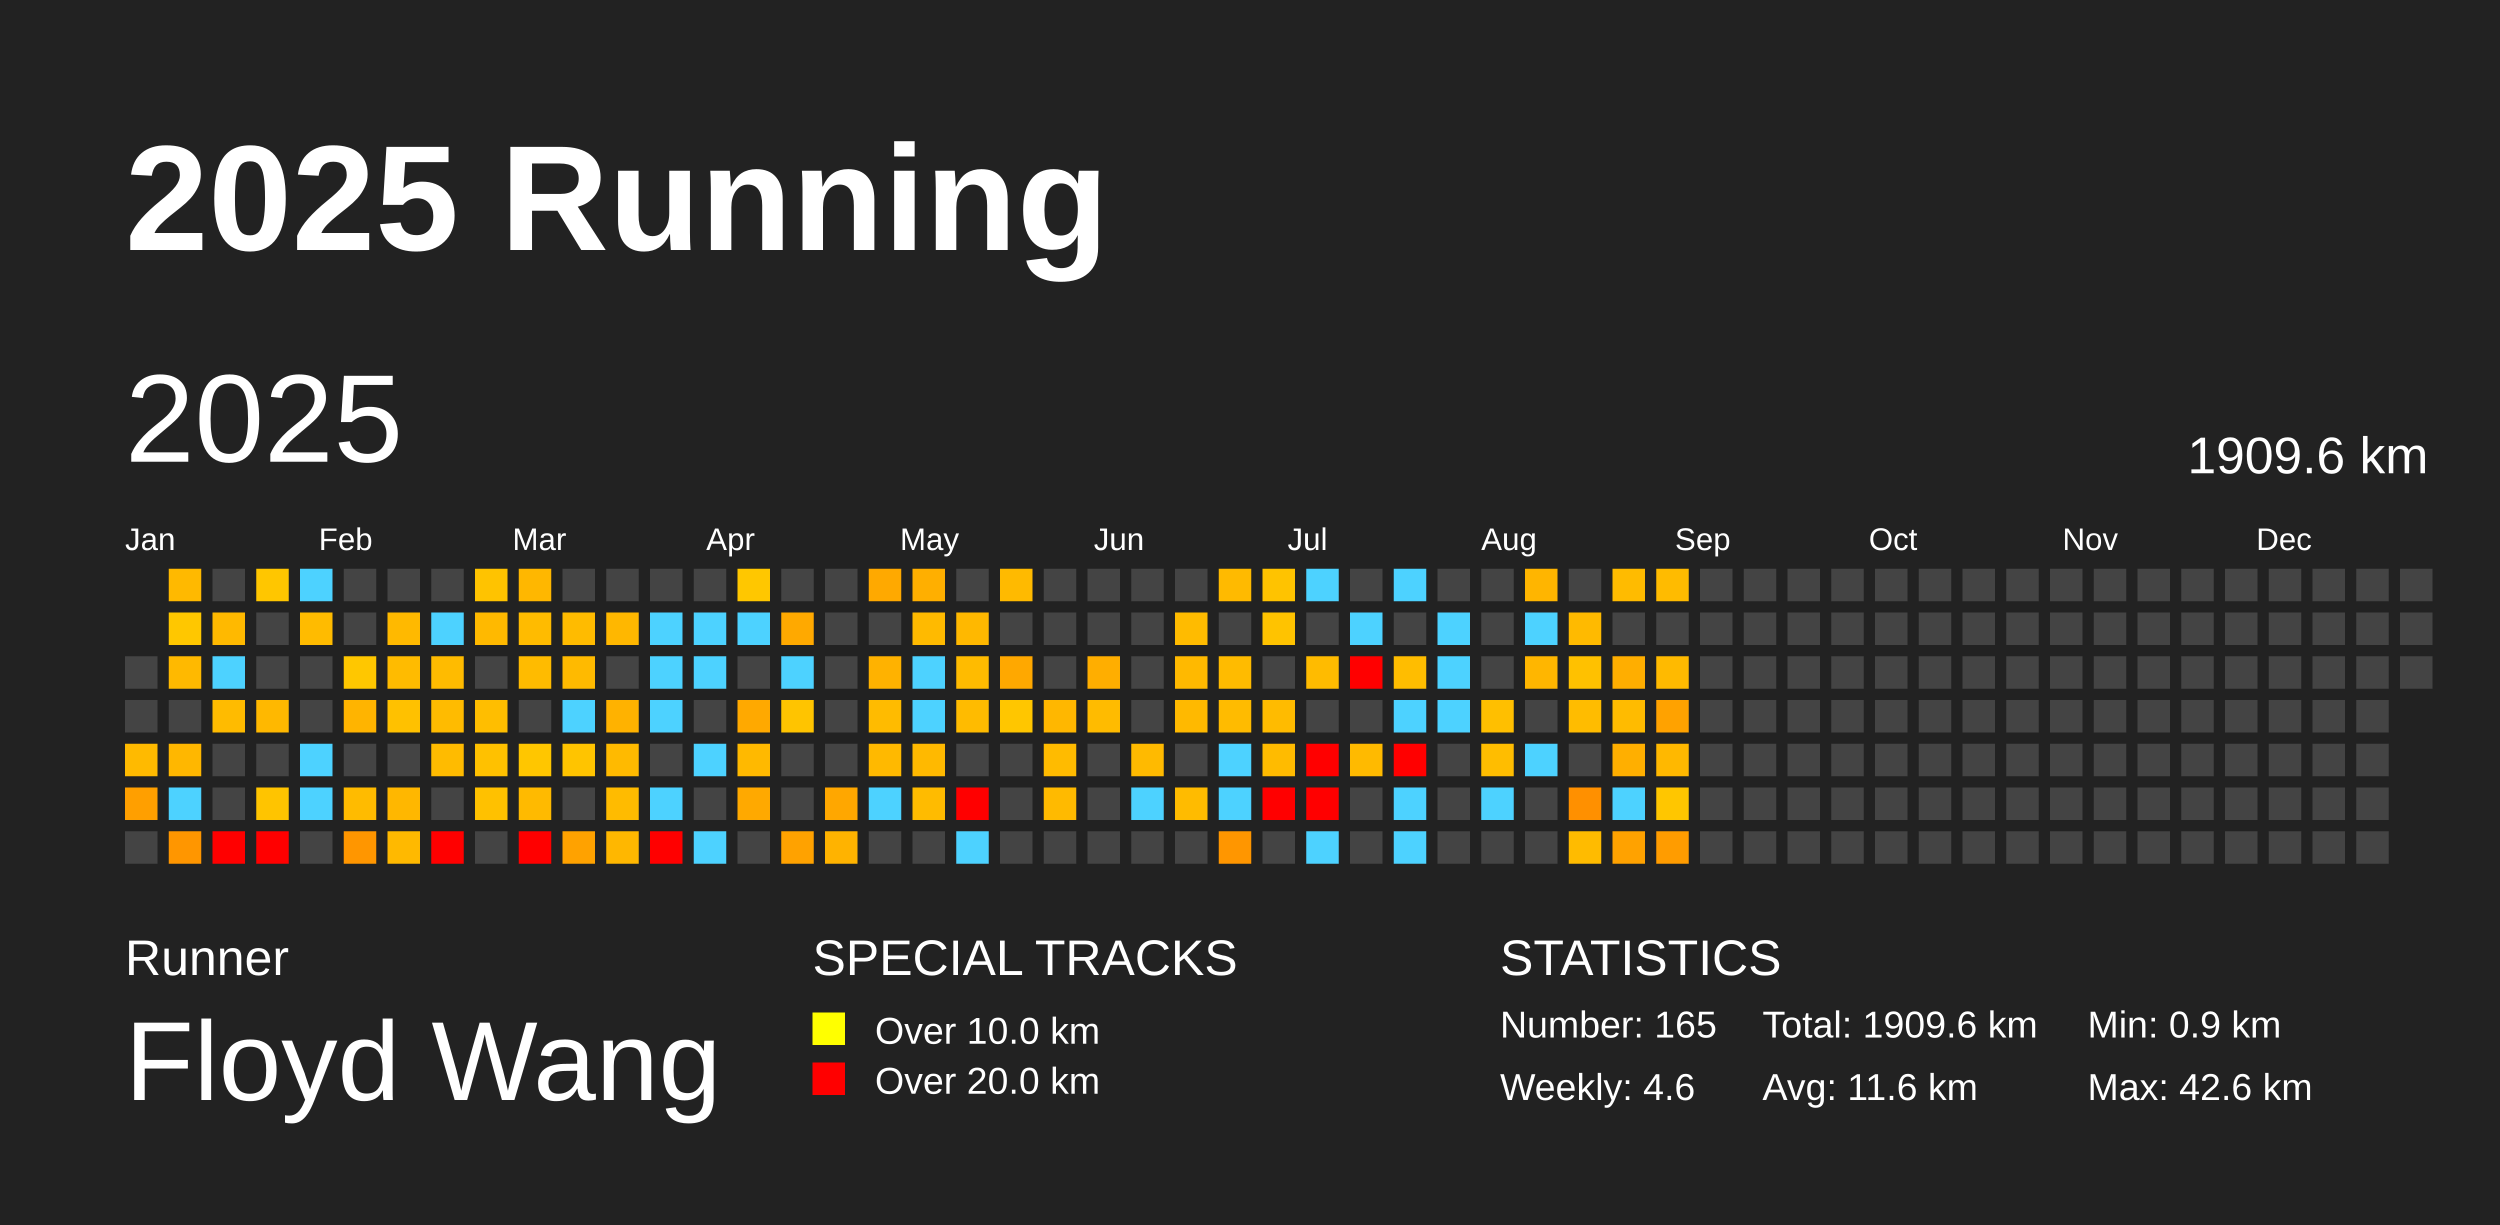
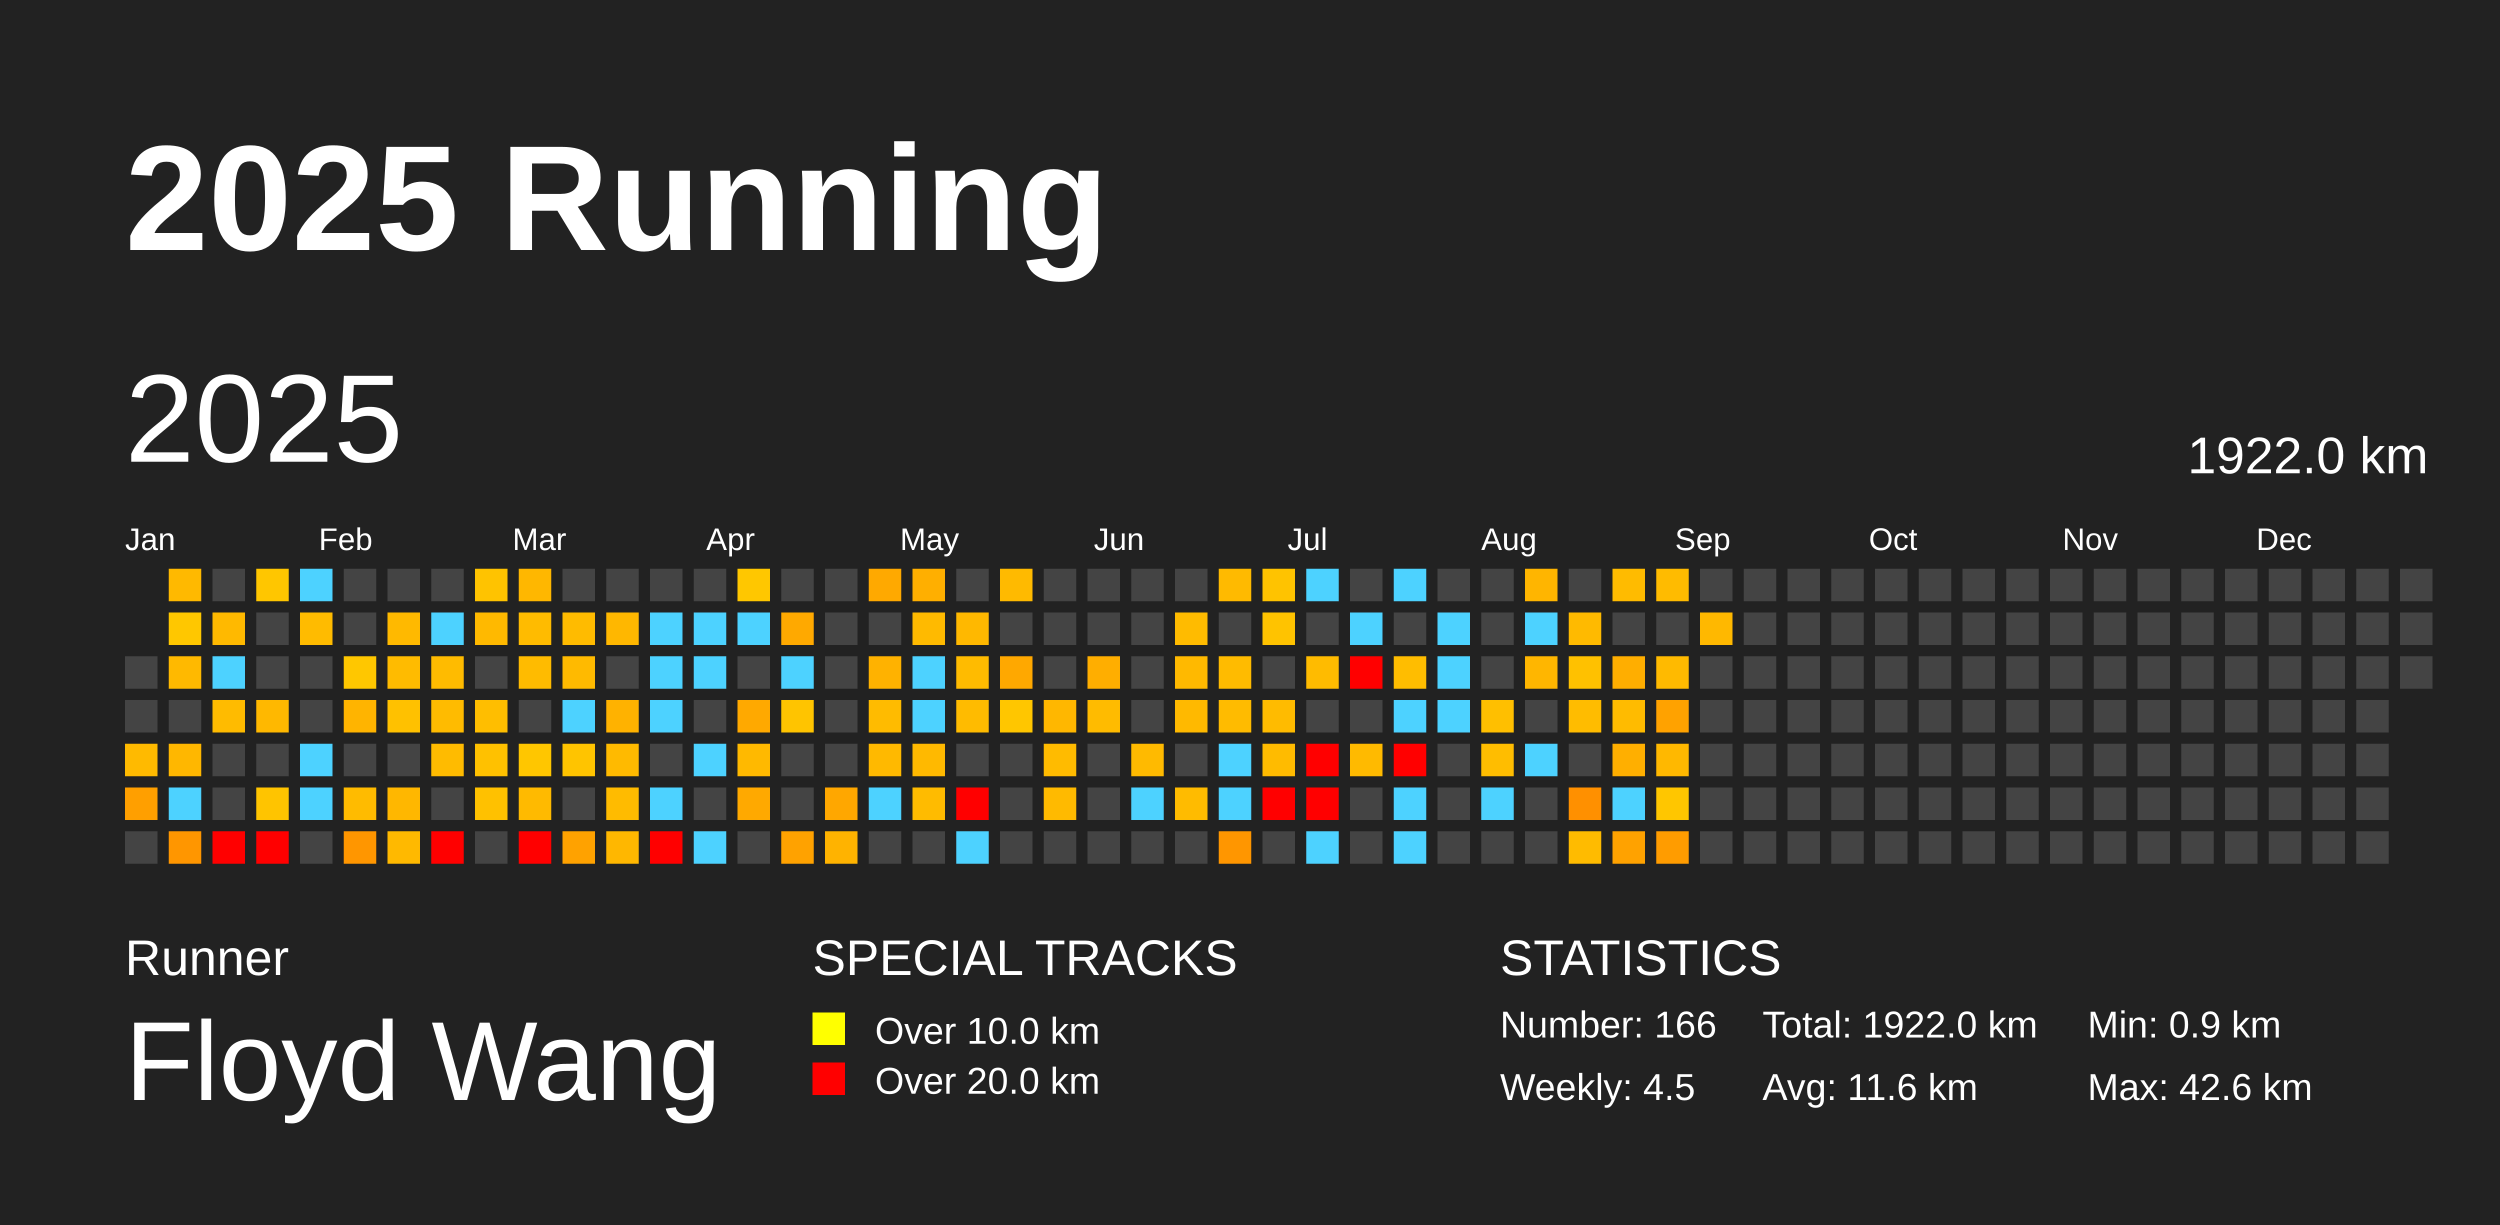
<svg xmlns="http://www.w3.org/2000/svg" baseProfile="full" height="98mm" version="1.1" viewBox="0,0,200,98" width="200mm">
  <defs />
  <rect fill="#222222" height="98" width="200" x="0" y="0" />
  <text fill="#FFFFFF" style="font-size:12px; font-family:Arial; font-weight:bold;" x="10" y="20">2025 Running</text>
  <text fill="#FFFFFF" style="font-size:4px; font-family:Arial" x="10" y="78">Runner</text>
  <text fill="#FFFFFF" style="font-size:9px; font-family:Arial" x="10" y="88">Floyd Wang</text>
  <text fill="#FFFFFF" style="font-size:4px; font-family:Arial" x="65" y="78">SPECIAL TRACKS</text>
  <rect fill="yellow" height="2.6" width="2.6" x="65" y="81" />
  <text fill="#FFFFFF" style="font-size:3px; font-family:Arial" x="70" y="83.5">Over 10.0 km</text>
  <rect fill="red" height="2.6" width="2.6" x="65" y="85" />
  <text fill="#FFFFFF" style="font-size:3px; font-family:Arial" x="70" y="87.5">Over 20.0 km</text>
  <text fill="#FFFFFF" style="font-size:4px; font-family:Arial" x="120" y="78">STATISTICS</text>
-   <text fill="#FFFFFF" style="font-size:3px; font-family:Arial" x="120" y="83">Number: 165</text>
-   <text fill="#FFFFFF" style="font-size:3px; font-family:Arial" x="120" y="88">Weekly: 4.6</text>
-   <text fill="#FFFFFF" style="font-size:3px; font-family:Arial" x="141" y="83">Total: 1909.6 km</text>
+   <text fill="#FFFFFF" style="font-size:3px; font-family:Arial" x="120" y="83">Number: 166</text>
+   <text fill="#FFFFFF" style="font-size:3px; font-family:Arial" x="120" y="88">Weekly: 4.5</text>
+   <text fill="#FFFFFF" style="font-size:3px; font-family:Arial" x="141" y="83">Total: 1922.0 km</text>
  <text fill="#FFFFFF" style="font-size:3px; font-family:Arial" x="141" y="88">Avg: 11.6 km</text>
  <text fill="#FFFFFF" style="font-size:3px; font-family:Arial" x="167" y="83">Min: 0.9 km</text>
  <text fill="#FFFFFF" style="font-size:3px; font-family:Arial" x="167" y="88">Max: 42.6 km</text>
  <text dominant-baseline="hanging" fill="#FFFFFF" style="font-size:10.0px; font-family:Arial;" x="10" y="30">2025</text>
-   <text dominant-baseline="hanging" fill="#FFFFFF" style="font-size:4.125px; font-family:Arial;" x="175" y="35">1909.6 km</text>
+   <text dominant-baseline="hanging" fill="#FFFFFF" style="font-size:4.125px; font-family:Arial;" x="175" y="35">1922.0 km</text>
  <text fill="#FFFFFF" style="font-size:2.5px; font-family:Arial" x="10.0" y="44">Jan</text>
  <text fill="#FFFFFF" style="font-size:2.5px; font-family:Arial" x="25.5" y="44">Feb</text>
  <text fill="#FFFFFF" style="font-size:2.5px; font-family:Arial" x="41.0" y="44">Mar</text>
  <text fill="#FFFFFF" style="font-size:2.5px; font-family:Arial" x="56.5" y="44">Apr</text>
  <text fill="#FFFFFF" style="font-size:2.5px; font-family:Arial" x="72.0" y="44">May</text>
  <text fill="#FFFFFF" style="font-size:2.5px; font-family:Arial" x="87.5" y="44">Jun</text>
  <text fill="#FFFFFF" style="font-size:2.5px; font-family:Arial" x="103.0" y="44">Jul</text>
  <text fill="#FFFFFF" style="font-size:2.5px; font-family:Arial" x="118.5" y="44">Aug</text>
  <text fill="#FFFFFF" style="font-size:2.5px; font-family:Arial" x="134.0" y="44">Sep</text>
  <text fill="#FFFFFF" style="font-size:2.5px; font-family:Arial" x="149.5" y="44">Oct</text>
  <text fill="#FFFFFF" style="font-size:2.5px; font-family:Arial" x="165.0" y="44">Nov</text>
  <text fill="#FFFFFF" style="font-size:2.5px; font-family:Arial" x="180.5" y="44">Dec</text>
  <rect fill="#444444" height="2.6" width="2.6" x="10.0" y="52.5" />
  <rect fill="#444444" height="2.6" width="2.6" x="10.0" y="56.0" />
  <rect fill="#ffba00" height="2.6" width="2.6" x="10.0" y="59.5" />
  <rect fill="#ff9f00" height="2.6" width="2.6" x="10.0" y="63.0" />
  <rect fill="#444444" height="2.6" width="2.6" x="10.0" y="66.5" />
  <rect fill="#ffb900" height="2.6" width="2.6" x="13.5" y="45.5" />
  <rect fill="#ffc700" height="2.6" width="2.6" x="13.5" y="49.0" />
  <rect fill="#ffb900" height="2.6" width="2.6" x="13.5" y="52.5" />
  <rect fill="#444444" height="2.6" width="2.6" x="13.5" y="56.0" />
  <rect fill="#ffb700" height="2.6" width="2.6" x="13.5" y="59.5" />
  <rect fill="#4dd2ff" height="2.6" width="2.6" x="13.5" y="63.0" />
  <rect fill="#ff9600" height="2.6" width="2.6" x="13.5" y="66.5" />
  <rect fill="#444444" height="2.6" width="2.6" x="17.0" y="45.5" />
  <rect fill="#ffb900" height="2.6" width="2.6" x="17.0" y="49.0" />
  <rect fill="#4dd2ff" height="2.6" width="2.6" x="17.0" y="52.5" />
  <rect fill="#ffbb00" height="2.6" width="2.6" x="17.0" y="56.0" />
  <rect fill="#444444" height="2.6" width="2.6" x="17.0" y="59.5" />
  <rect fill="#444444" height="2.6" width="2.6" x="17.0" y="63.0" />
  <rect fill="red" height="2.6" width="2.6" x="17.0" y="66.5" />
  <rect fill="#ffc600" height="2.6" width="2.6" x="20.5" y="45.5" />
  <rect fill="#444444" height="2.6" width="2.6" x="20.5" y="49.0" />
  <rect fill="#444444" height="2.6" width="2.6" x="20.5" y="52.5" />
  <rect fill="#ffb800" height="2.6" width="2.6" x="20.5" y="56.0" />
  <rect fill="#444444" height="2.6" width="2.6" x="20.5" y="59.5" />
  <rect fill="#ffc400" height="2.6" width="2.6" x="20.5" y="63.0" />
  <rect fill="red" height="2.6" width="2.6" x="20.5" y="66.5" />
  <rect fill="#4dd2ff" height="2.6" width="2.6" x="24.0" y="45.5" />
  <rect fill="#ffbb00" height="2.6" width="2.6" x="24.0" y="49.0" />
  <rect fill="#444444" height="2.6" width="2.6" x="24.0" y="52.5" />
  <rect fill="#444444" height="2.6" width="2.6" x="24.0" y="56.0" />
  <rect fill="#4dd2ff" height="2.6" width="2.6" x="24.0" y="59.5" />
  <rect fill="#4dd2ff" height="2.6" width="2.6" x="24.0" y="63.0" />
  <rect fill="#444444" height="2.6" width="2.6" x="24.0" y="66.5" />
  <rect fill="#444444" height="2.6" width="2.6" x="27.5" y="45.5" />
  <rect fill="#444444" height="2.6" width="2.6" x="27.5" y="49.0" />
  <rect fill="#ffc700" height="2.6" width="2.6" x="27.5" y="52.5" />
  <rect fill="#ffb400" height="2.6" width="2.6" x="27.5" y="56.0" />
  <rect fill="#444444" height="2.6" width="2.6" x="27.5" y="59.5" />
  <rect fill="#ffbb00" height="2.6" width="2.6" x="27.5" y="63.0" />
  <rect fill="#ff9600" height="2.6" width="2.6" x="27.5" y="66.5" />
  <rect fill="#444444" height="2.6" width="2.6" x="31.0" y="45.5" />
  <rect fill="#ffb900" height="2.6" width="2.6" x="31.0" y="49.0" />
  <rect fill="#ffbb00" height="2.6" width="2.6" x="31.0" y="52.5" />
  <rect fill="#ffc100" height="2.6" width="2.6" x="31.0" y="56.0" />
  <rect fill="#444444" height="2.6" width="2.6" x="31.0" y="59.5" />
  <rect fill="#ffb700" height="2.6" width="2.6" x="31.0" y="63.0" />
  <rect fill="#ffb900" height="2.6" width="2.6" x="31.0" y="66.5" />
  <rect fill="#444444" height="2.6" width="2.6" x="34.5" y="45.5" />
  <rect fill="#4dd2ff" height="2.6" width="2.6" x="34.5" y="49.0" />
  <rect fill="#ffbb00" height="2.6" width="2.6" x="34.5" y="52.5" />
  <rect fill="#ffbb00" height="2.6" width="2.6" x="34.5" y="56.0" />
  <rect fill="#ffbb00" height="2.6" width="2.6" x="34.5" y="59.5" />
  <rect fill="#444444" height="2.6" width="2.6" x="34.5" y="63.0" />
  <rect fill="red" height="2.6" width="2.6" x="34.5" y="66.5" />
  <rect fill="#ffc300" height="2.6" width="2.6" x="38.0" y="45.5" />
  <rect fill="#ffb900" height="2.6" width="2.6" x="38.0" y="49.0" />
  <rect fill="#444444" height="2.6" width="2.6" x="38.0" y="52.5" />
  <rect fill="#ffbe00" height="2.6" width="2.6" x="38.0" y="56.0" />
  <rect fill="#ffc100" height="2.6" width="2.6" x="38.0" y="59.5" />
  <rect fill="#ffc100" height="2.6" width="2.6" x="38.0" y="63.0" />
  <rect fill="#444444" height="2.6" width="2.6" x="38.0" y="66.5" />
  <rect fill="#ffb700" height="2.6" width="2.6" x="41.5" y="45.5" />
  <rect fill="#ffbb00" height="2.6" width="2.6" x="41.5" y="49.0" />
  <rect fill="#ffbb00" height="2.6" width="2.6" x="41.5" y="52.5" />
  <rect fill="#444444" height="2.6" width="2.6" x="41.5" y="56.0" />
  <rect fill="#ffc600" height="2.6" width="2.6" x="41.5" y="59.5" />
  <rect fill="#ffba00" height="2.6" width="2.6" x="41.5" y="63.0" />
  <rect fill="red" height="2.6" width="2.6" x="41.5" y="66.5" />
  <rect fill="#444444" height="2.6" width="2.6" x="45.0" y="45.5" />
  <rect fill="#ffbb00" height="2.6" width="2.6" x="45.0" y="49.0" />
  <rect fill="#ffba00" height="2.6" width="2.6" x="45.0" y="52.5" />
  <rect fill="#4dd2ff" height="2.6" width="2.6" x="45.0" y="56.0" />
  <rect fill="#ffc400" height="2.6" width="2.6" x="45.0" y="59.5" />
  <rect fill="#444444" height="2.6" width="2.6" x="45.0" y="63.0" />
  <rect fill="#ffa200" height="2.6" width="2.6" x="45.0" y="66.5" />
  <rect fill="#444444" height="2.6" width="2.6" x="48.5" y="45.5" />
  <rect fill="#ffb700" height="2.6" width="2.6" x="48.5" y="49.0" />
  <rect fill="#444444" height="2.6" width="2.6" x="48.5" y="52.5" />
  <rect fill="#ffb200" height="2.6" width="2.6" x="48.5" y="56.0" />
  <rect fill="#ffba00" height="2.6" width="2.6" x="48.5" y="59.5" />
  <rect fill="#ffbb00" height="2.6" width="2.6" x="48.5" y="63.0" />
  <rect fill="#ffb700" height="2.6" width="2.6" x="48.5" y="66.5" />
  <rect fill="#444444" height="2.6" width="2.6" x="52.0" y="45.5" />
  <rect fill="#4dd2ff" height="2.6" width="2.6" x="52.0" y="49.0" />
  <rect fill="#4dd2ff" height="2.6" width="2.6" x="52.0" y="52.5" />
  <rect fill="#4dd2ff" height="2.6" width="2.6" x="52.0" y="56.0" />
  <rect fill="#444444" height="2.6" width="2.6" x="52.0" y="59.5" />
  <rect fill="#4dd2ff" height="2.6" width="2.6" x="52.0" y="63.0" />
  <rect fill="red" height="2.6" width="2.6" x="52.0" y="66.5" />
  <rect fill="#444444" height="2.6" width="2.6" x="55.5" y="45.5" />
  <rect fill="#4dd2ff" height="2.6" width="2.6" x="55.5" y="49.0" />
  <rect fill="#4dd2ff" height="2.6" width="2.6" x="55.5" y="52.5" />
  <rect fill="#444444" height="2.6" width="2.6" x="55.5" y="56.0" />
  <rect fill="#4dd2ff" height="2.6" width="2.6" x="55.5" y="59.5" />
  <rect fill="#444444" height="2.6" width="2.6" x="55.5" y="63.0" />
  <rect fill="#4dd2ff" height="2.6" width="2.6" x="55.5" y="66.5" />
  <rect fill="#ffc700" height="2.6" width="2.6" x="59.0" y="45.5" />
  <rect fill="#4dd2ff" height="2.6" width="2.6" x="59.0" y="49.0" />
  <rect fill="#444444" height="2.6" width="2.6" x="59.0" y="52.5" />
  <rect fill="#ffa900" height="2.6" width="2.6" x="59.0" y="56.0" />
  <rect fill="#ffb900" height="2.6" width="2.6" x="59.0" y="59.5" />
  <rect fill="#ffa900" height="2.6" width="2.6" x="59.0" y="63.0" />
  <rect fill="#444444" height="2.6" width="2.6" x="59.0" y="66.5" />
  <rect fill="#444444" height="2.6" width="2.6" x="62.5" y="45.5" />
  <rect fill="#ffa900" height="2.6" width="2.6" x="62.5" y="49.0" />
  <rect fill="#4dd2ff" height="2.6" width="2.6" x="62.5" y="52.5" />
  <rect fill="#ffc400" height="2.6" width="2.6" x="62.5" y="56.0" />
  <rect fill="#444444" height="2.6" width="2.6" x="62.5" y="59.5" />
  <rect fill="#444444" height="2.6" width="2.6" x="62.5" y="63.0" />
  <rect fill="#ffa200" height="2.6" width="2.6" x="62.5" y="66.5" />
  <rect fill="#444444" height="2.6" width="2.6" x="66.0" y="45.5" />
  <rect fill="#444444" height="2.6" width="2.6" x="66.0" y="49.0" />
  <rect fill="#444444" height="2.6" width="2.6" x="66.0" y="52.5" />
  <rect fill="#444444" height="2.6" width="2.6" x="66.0" y="56.0" />
  <rect fill="#444444" height="2.6" width="2.6" x="66.0" y="59.5" />
  <rect fill="#ffa700" height="2.6" width="2.6" x="66.0" y="63.0" />
  <rect fill="#ffb300" height="2.6" width="2.6" x="66.0" y="66.5" />
  <rect fill="#ffa900" height="2.6" width="2.6" x="69.5" y="45.5" />
  <rect fill="#444444" height="2.6" width="2.6" x="69.5" y="49.0" />
  <rect fill="#ffb200" height="2.6" width="2.6" x="69.5" y="52.5" />
  <rect fill="#ffbb00" height="2.6" width="2.6" x="69.5" y="56.0" />
  <rect fill="#ffb900" height="2.6" width="2.6" x="69.5" y="59.5" />
  <rect fill="#4dd2ff" height="2.6" width="2.6" x="69.5" y="63.0" />
  <rect fill="#444444" height="2.6" width="2.6" x="69.5" y="66.5" />
  <rect fill="#ffaf00" height="2.6" width="2.6" x="73.0" y="45.5" />
  <rect fill="#ffba00" height="2.6" width="2.6" x="73.0" y="49.0" />
  <rect fill="#4dd2ff" height="2.6" width="2.6" x="73.0" y="52.5" />
  <rect fill="#4dd2ff" height="2.6" width="2.6" x="73.0" y="56.0" />
  <rect fill="#ffb900" height="2.6" width="2.6" x="73.0" y="59.5" />
  <rect fill="#ffbb00" height="2.6" width="2.6" x="73.0" y="63.0" />
  <rect fill="#444444" height="2.6" width="2.6" x="73.0" y="66.5" />
  <rect fill="#444444" height="2.6" width="2.6" x="76.5" y="45.5" />
  <rect fill="#ffb800" height="2.6" width="2.6" x="76.5" y="49.0" />
  <rect fill="#ffbb00" height="2.6" width="2.6" x="76.5" y="52.5" />
  <rect fill="#ffbb00" height="2.6" width="2.6" x="76.5" y="56.0" />
  <rect fill="#444444" height="2.6" width="2.6" x="76.5" y="59.5" />
  <rect fill="red" height="2.6" width="2.6" x="76.5" y="63.0" />
  <rect fill="#4dd2ff" height="2.6" width="2.6" x="76.5" y="66.5" />
  <rect fill="#ffba00" height="2.6" width="2.6" x="80.0" y="45.5" />
  <rect fill="#444444" height="2.6" width="2.6" x="80.0" y="49.0" />
  <rect fill="#ffa800" height="2.6" width="2.6" x="80.0" y="52.5" />
  <rect fill="#ffc600" height="2.6" width="2.6" x="80.0" y="56.0" />
  <rect fill="#444444" height="2.6" width="2.6" x="80.0" y="59.5" />
  <rect fill="#444444" height="2.6" width="2.6" x="80.0" y="63.0" />
  <rect fill="#444444" height="2.6" width="2.6" x="80.0" y="66.5" />
  <rect fill="#444444" height="2.6" width="2.6" x="83.5" y="45.5" />
  <rect fill="#444444" height="2.6" width="2.6" x="83.5" y="49.0" />
  <rect fill="#444444" height="2.6" width="2.6" x="83.5" y="52.5" />
  <rect fill="#ffb700" height="2.6" width="2.6" x="83.5" y="56.0" />
  <rect fill="#ffbb00" height="2.6" width="2.6" x="83.5" y="59.5" />
  <rect fill="#ffba00" height="2.6" width="2.6" x="83.5" y="63.0" />
  <rect fill="#444444" height="2.6" width="2.6" x="83.5" y="66.5" />
  <rect fill="#444444" height="2.6" width="2.6" x="87.0" y="45.5" />
  <rect fill="#444444" height="2.6" width="2.6" x="87.0" y="49.0" />
  <rect fill="#ffae00" height="2.6" width="2.6" x="87.0" y="52.5" />
  <rect fill="#ffbb00" height="2.6" width="2.6" x="87.0" y="56.0" />
  <rect fill="#444444" height="2.6" width="2.6" x="87.0" y="59.5" />
  <rect fill="#444444" height="2.6" width="2.6" x="87.0" y="63.0" />
  <rect fill="#444444" height="2.6" width="2.6" x="87.0" y="66.5" />
  <rect fill="#444444" height="2.6" width="2.6" x="90.5" y="45.5" />
  <rect fill="#444444" height="2.6" width="2.6" x="90.5" y="49.0" />
  <rect fill="#444444" height="2.6" width="2.6" x="90.5" y="52.5" />
  <rect fill="#444444" height="2.6" width="2.6" x="90.5" y="56.0" />
  <rect fill="#ffba00" height="2.6" width="2.6" x="90.5" y="59.5" />
  <rect fill="#4dd2ff" height="2.6" width="2.6" x="90.5" y="63.0" />
  <rect fill="#444444" height="2.6" width="2.6" x="90.5" y="66.5" />
  <rect fill="#444444" height="2.6" width="2.6" x="94.0" y="45.5" />
  <rect fill="#ffbb00" height="2.6" width="2.6" x="94.0" y="49.0" />
  <rect fill="#ffb900" height="2.6" width="2.6" x="94.0" y="52.5" />
  <rect fill="#ffb900" height="2.6" width="2.6" x="94.0" y="56.0" />
  <rect fill="#444444" height="2.6" width="2.6" x="94.0" y="59.5" />
  <rect fill="#ffbb00" height="2.6" width="2.6" x="94.0" y="63.0" />
  <rect fill="#444444" height="2.6" width="2.6" x="94.0" y="66.5" />
  <rect fill="#ffba00" height="2.6" width="2.6" x="97.5" y="45.5" />
  <rect fill="#444444" height="2.6" width="2.6" x="97.5" y="49.0" />
  <rect fill="#ffbb00" height="2.6" width="2.6" x="97.5" y="52.5" />
  <rect fill="#ffbb00" height="2.6" width="2.6" x="97.5" y="56.0" />
  <rect fill="#4dd2ff" height="2.6" width="2.6" x="97.5" y="59.5" />
  <rect fill="#4dd2ff" height="2.6" width="2.6" x="97.5" y="63.0" />
  <rect fill="#ff9600" height="2.6" width="2.6" x="97.5" y="66.5" />
  <rect fill="#ffc300" height="2.6" width="2.6" x="101.0" y="45.5" />
  <rect fill="#ffc300" height="2.6" width="2.6" x="101.0" y="49.0" />
  <rect fill="#444444" height="2.6" width="2.6" x="101.0" y="52.5" />
  <rect fill="#ffbb00" height="2.6" width="2.6" x="101.0" y="56.0" />
  <rect fill="#ffbb00" height="2.6" width="2.6" x="101.0" y="59.5" />
  <rect fill="red" height="2.6" width="2.6" x="101.0" y="63.0" />
  <rect fill="#444444" height="2.6" width="2.6" x="101.0" y="66.5" />
  <rect fill="#4dd2ff" height="2.6" width="2.6" x="104.5" y="45.5" />
  <rect fill="#444444" height="2.6" width="2.6" x="104.5" y="49.0" />
  <rect fill="#ffbb00" height="2.6" width="2.6" x="104.5" y="52.5" />
  <rect fill="#444444" height="2.6" width="2.6" x="104.5" y="56.0" />
  <rect fill="red" height="2.6" width="2.6" x="104.5" y="59.5" />
  <rect fill="red" height="2.6" width="2.6" x="104.5" y="63.0" />
  <rect fill="#4dd2ff" height="2.6" width="2.6" x="104.5" y="66.5" />
  <rect fill="#444444" height="2.6" width="2.6" x="108.0" y="45.5" />
  <rect fill="#4dd2ff" height="2.6" width="2.6" x="108.0" y="49.0" />
  <rect fill="red" height="2.6" width="2.6" x="108.0" y="52.5" />
  <rect fill="#444444" height="2.6" width="2.6" x="108.0" y="56.0" />
  <rect fill="#ffba00" height="2.6" width="2.6" x="108.0" y="59.5" />
  <rect fill="#444444" height="2.6" width="2.6" x="108.0" y="63.0" />
  <rect fill="#444444" height="2.6" width="2.6" x="108.0" y="66.5" />
  <rect fill="#4dd2ff" height="2.6" width="2.6" x="111.5" y="45.5" />
  <rect fill="#444444" height="2.6" width="2.6" x="111.5" y="49.0" />
  <rect fill="#ffbd00" height="2.6" width="2.6" x="111.5" y="52.5" />
  <rect fill="#4dd2ff" height="2.6" width="2.6" x="111.5" y="56.0" />
  <rect fill="red" height="2.6" width="2.6" x="111.5" y="59.5" />
  <rect fill="#4dd2ff" height="2.6" width="2.6" x="111.5" y="63.0" />
  <rect fill="#4dd2ff" height="2.6" width="2.6" x="111.5" y="66.5" />
  <rect fill="#444444" height="2.6" width="2.6" x="115.0" y="45.5" />
  <rect fill="#4dd2ff" height="2.6" width="2.6" x="115.0" y="49.0" />
  <rect fill="#4dd2ff" height="2.6" width="2.6" x="115.0" y="52.5" />
  <rect fill="#4dd2ff" height="2.6" width="2.6" x="115.0" y="56.0" />
  <rect fill="#444444" height="2.6" width="2.6" x="115.0" y="59.5" />
  <rect fill="#444444" height="2.6" width="2.6" x="115.0" y="63.0" />
  <rect fill="#444444" height="2.6" width="2.6" x="115.0" y="66.5" />
  <rect fill="#444444" height="2.6" width="2.6" x="118.5" y="45.5" />
  <rect fill="#444444" height="2.6" width="2.6" x="118.5" y="49.0" />
  <rect fill="#444444" height="2.6" width="2.6" x="118.5" y="52.5" />
  <rect fill="#ffbf00" height="2.6" width="2.6" x="118.5" y="56.0" />
  <rect fill="#ffbd00" height="2.6" width="2.6" x="118.5" y="59.5" />
  <rect fill="#4dd2ff" height="2.6" width="2.6" x="118.5" y="63.0" />
  <rect fill="#444444" height="2.6" width="2.6" x="118.5" y="66.5" />
  <rect fill="#ffb500" height="2.6" width="2.6" x="122.0" y="45.5" />
  <rect fill="#4dd2ff" height="2.6" width="2.6" x="122.0" y="49.0" />
  <rect fill="#ffb600" height="2.6" width="2.6" x="122.0" y="52.5" />
  <rect fill="#444444" height="2.6" width="2.6" x="122.0" y="56.0" />
  <rect fill="#4dd2ff" height="2.6" width="2.6" x="122.0" y="59.5" />
  <rect fill="#444444" height="2.6" width="2.6" x="122.0" y="63.0" />
  <rect fill="#444444" height="2.6" width="2.6" x="122.0" y="66.5" />
  <rect fill="#444444" height="2.6" width="2.6" x="125.5" y="45.5" />
  <rect fill="#ffba00" height="2.6" width="2.6" x="125.5" y="49.0" />
  <rect fill="#ffc100" height="2.6" width="2.6" x="125.5" y="52.5" />
  <rect fill="#ffbc00" height="2.6" width="2.6" x="125.5" y="56.0" />
  <rect fill="#444444" height="2.6" width="2.6" x="125.5" y="59.5" />
  <rect fill="#ff9000" height="2.6" width="2.6" x="125.5" y="63.0" />
  <rect fill="#ffbb00" height="2.6" width="2.6" x="125.5" y="66.5" />
  <rect fill="#ffbb00" height="2.6" width="2.6" x="129.0" y="45.5" />
  <rect fill="#444444" height="2.6" width="2.6" x="129.0" y="49.0" />
  <rect fill="#ffae00" height="2.6" width="2.6" x="129.0" y="52.5" />
  <rect fill="#ffbb00" height="2.6" width="2.6" x="129.0" y="56.0" />
  <rect fill="#ffaf00" height="2.6" width="2.6" x="129.0" y="59.5" />
  <rect fill="#4dd2ff" height="2.6" width="2.6" x="129.0" y="63.0" />
  <rect fill="#ffa200" height="2.6" width="2.6" x="129.0" y="66.5" />
  <rect fill="#ffbb00" height="2.6" width="2.6" x="132.5" y="45.5" />
  <rect fill="#444444" height="2.6" width="2.6" x="132.5" y="49.0" />
  <rect fill="#ffba00" height="2.6" width="2.6" x="132.5" y="52.5" />
  <rect fill="#ffa200" height="2.6" width="2.6" x="132.5" y="56.0" />
  <rect fill="#ffb800" height="2.6" width="2.6" x="132.5" y="59.5" />
  <rect fill="#ffc600" height="2.6" width="2.6" x="132.5" y="63.0" />
  <rect fill="#ff9c00" height="2.6" width="2.6" x="132.5" y="66.5" />
  <rect fill="#444444" height="2.6" width="2.6" x="136.0" y="45.5" />
-   <rect fill="#444444" height="2.6" width="2.6" x="136.0" y="49.0" />
+   <rect fill="#ffb800" height="2.6" width="2.6" x="136.0" y="49.0" />
  <rect fill="#444444" height="2.6" width="2.6" x="136.0" y="52.5" />
  <rect fill="#444444" height="2.6" width="2.6" x="136.0" y="56.0" />
  <rect fill="#444444" height="2.6" width="2.6" x="136.0" y="59.5" />
  <rect fill="#444444" height="2.6" width="2.6" x="136.0" y="63.0" />
  <rect fill="#444444" height="2.6" width="2.6" x="136.0" y="66.5" />
  <rect fill="#444444" height="2.6" width="2.6" x="139.5" y="45.5" />
  <rect fill="#444444" height="2.6" width="2.6" x="139.5" y="49.0" />
  <rect fill="#444444" height="2.6" width="2.6" x="139.5" y="52.5" />
  <rect fill="#444444" height="2.6" width="2.6" x="139.5" y="56.0" />
  <rect fill="#444444" height="2.6" width="2.6" x="139.5" y="59.5" />
  <rect fill="#444444" height="2.6" width="2.6" x="139.5" y="63.0" />
  <rect fill="#444444" height="2.6" width="2.6" x="139.5" y="66.5" />
  <rect fill="#444444" height="2.6" width="2.6" x="143.0" y="45.5" />
  <rect fill="#444444" height="2.6" width="2.6" x="143.0" y="49.0" />
  <rect fill="#444444" height="2.6" width="2.6" x="143.0" y="52.5" />
  <rect fill="#444444" height="2.6" width="2.6" x="143.0" y="56.0" />
  <rect fill="#444444" height="2.6" width="2.6" x="143.0" y="59.5" />
  <rect fill="#444444" height="2.6" width="2.6" x="143.0" y="63.0" />
  <rect fill="#444444" height="2.6" width="2.6" x="143.0" y="66.5" />
  <rect fill="#444444" height="2.6" width="2.6" x="146.5" y="45.5" />
  <rect fill="#444444" height="2.6" width="2.6" x="146.5" y="49.0" />
  <rect fill="#444444" height="2.6" width="2.6" x="146.5" y="52.5" />
  <rect fill="#444444" height="2.6" width="2.6" x="146.5" y="56.0" />
  <rect fill="#444444" height="2.6" width="2.6" x="146.5" y="59.5" />
  <rect fill="#444444" height="2.6" width="2.6" x="146.5" y="63.0" />
  <rect fill="#444444" height="2.6" width="2.6" x="146.5" y="66.5" />
  <rect fill="#444444" height="2.6" width="2.6" x="150.0" y="45.5" />
  <rect fill="#444444" height="2.6" width="2.6" x="150.0" y="49.0" />
  <rect fill="#444444" height="2.6" width="2.6" x="150.0" y="52.5" />
  <rect fill="#444444" height="2.6" width="2.6" x="150.0" y="56.0" />
  <rect fill="#444444" height="2.6" width="2.6" x="150.0" y="59.5" />
  <rect fill="#444444" height="2.6" width="2.6" x="150.0" y="63.0" />
  <rect fill="#444444" height="2.6" width="2.6" x="150.0" y="66.5" />
  <rect fill="#444444" height="2.6" width="2.6" x="153.5" y="45.5" />
  <rect fill="#444444" height="2.6" width="2.6" x="153.5" y="49.0" />
  <rect fill="#444444" height="2.6" width="2.6" x="153.5" y="52.5" />
  <rect fill="#444444" height="2.6" width="2.6" x="153.5" y="56.0" />
  <rect fill="#444444" height="2.6" width="2.6" x="153.5" y="59.5" />
  <rect fill="#444444" height="2.6" width="2.6" x="153.5" y="63.0" />
  <rect fill="#444444" height="2.6" width="2.6" x="153.5" y="66.5" />
  <rect fill="#444444" height="2.6" width="2.6" x="157.0" y="45.5" />
  <rect fill="#444444" height="2.6" width="2.6" x="157.0" y="49.0" />
  <rect fill="#444444" height="2.6" width="2.6" x="157.0" y="52.5" />
  <rect fill="#444444" height="2.6" width="2.6" x="157.0" y="56.0" />
  <rect fill="#444444" height="2.6" width="2.6" x="157.0" y="59.5" />
  <rect fill="#444444" height="2.6" width="2.6" x="157.0" y="63.0" />
  <rect fill="#444444" height="2.6" width="2.6" x="157.0" y="66.5" />
  <rect fill="#444444" height="2.6" width="2.6" x="160.5" y="45.5" />
  <rect fill="#444444" height="2.6" width="2.6" x="160.5" y="49.0" />
  <rect fill="#444444" height="2.6" width="2.6" x="160.5" y="52.5" />
  <rect fill="#444444" height="2.6" width="2.6" x="160.5" y="56.0" />
  <rect fill="#444444" height="2.6" width="2.6" x="160.5" y="59.5" />
  <rect fill="#444444" height="2.6" width="2.6" x="160.5" y="63.0" />
  <rect fill="#444444" height="2.6" width="2.6" x="160.5" y="66.5" />
  <rect fill="#444444" height="2.6" width="2.6" x="164.0" y="45.5" />
  <rect fill="#444444" height="2.6" width="2.6" x="164.0" y="49.0" />
  <rect fill="#444444" height="2.6" width="2.6" x="164.0" y="52.5" />
  <rect fill="#444444" height="2.6" width="2.6" x="164.0" y="56.0" />
  <rect fill="#444444" height="2.6" width="2.6" x="164.0" y="59.5" />
  <rect fill="#444444" height="2.6" width="2.6" x="164.0" y="63.0" />
  <rect fill="#444444" height="2.6" width="2.6" x="164.0" y="66.5" />
  <rect fill="#444444" height="2.6" width="2.6" x="167.5" y="45.5" />
  <rect fill="#444444" height="2.6" width="2.6" x="167.5" y="49.0" />
  <rect fill="#444444" height="2.6" width="2.6" x="167.5" y="52.5" />
  <rect fill="#444444" height="2.6" width="2.6" x="167.5" y="56.0" />
  <rect fill="#444444" height="2.6" width="2.6" x="167.5" y="59.5" />
  <rect fill="#444444" height="2.6" width="2.6" x="167.5" y="63.0" />
  <rect fill="#444444" height="2.6" width="2.6" x="167.5" y="66.5" />
  <rect fill="#444444" height="2.6" width="2.6" x="171.0" y="45.5" />
  <rect fill="#444444" height="2.6" width="2.6" x="171.0" y="49.0" />
  <rect fill="#444444" height="2.6" width="2.6" x="171.0" y="52.5" />
  <rect fill="#444444" height="2.6" width="2.6" x="171.0" y="56.0" />
  <rect fill="#444444" height="2.6" width="2.6" x="171.0" y="59.5" />
  <rect fill="#444444" height="2.6" width="2.6" x="171.0" y="63.0" />
  <rect fill="#444444" height="2.6" width="2.6" x="171.0" y="66.5" />
  <rect fill="#444444" height="2.6" width="2.6" x="174.5" y="45.5" />
  <rect fill="#444444" height="2.6" width="2.6" x="174.5" y="49.0" />
  <rect fill="#444444" height="2.6" width="2.6" x="174.5" y="52.5" />
  <rect fill="#444444" height="2.6" width="2.6" x="174.5" y="56.0" />
  <rect fill="#444444" height="2.6" width="2.6" x="174.5" y="59.5" />
  <rect fill="#444444" height="2.6" width="2.6" x="174.5" y="63.0" />
  <rect fill="#444444" height="2.6" width="2.6" x="174.5" y="66.5" />
  <rect fill="#444444" height="2.6" width="2.6" x="178.0" y="45.5" />
  <rect fill="#444444" height="2.6" width="2.6" x="178.0" y="49.0" />
  <rect fill="#444444" height="2.6" width="2.6" x="178.0" y="52.5" />
  <rect fill="#444444" height="2.6" width="2.6" x="178.0" y="56.0" />
  <rect fill="#444444" height="2.6" width="2.6" x="178.0" y="59.5" />
  <rect fill="#444444" height="2.6" width="2.6" x="178.0" y="63.0" />
  <rect fill="#444444" height="2.6" width="2.6" x="178.0" y="66.5" />
  <rect fill="#444444" height="2.6" width="2.6" x="181.5" y="45.5" />
  <rect fill="#444444" height="2.6" width="2.6" x="181.5" y="49.0" />
  <rect fill="#444444" height="2.6" width="2.6" x="181.5" y="52.5" />
  <rect fill="#444444" height="2.6" width="2.6" x="181.5" y="56.0" />
  <rect fill="#444444" height="2.6" width="2.6" x="181.5" y="59.5" />
  <rect fill="#444444" height="2.6" width="2.6" x="181.5" y="63.0" />
  <rect fill="#444444" height="2.6" width="2.6" x="181.5" y="66.5" />
  <rect fill="#444444" height="2.6" width="2.6" x="185.0" y="45.5" />
  <rect fill="#444444" height="2.6" width="2.6" x="185.0" y="49.0" />
  <rect fill="#444444" height="2.6" width="2.6" x="185.0" y="52.5" />
  <rect fill="#444444" height="2.6" width="2.6" x="185.0" y="56.0" />
  <rect fill="#444444" height="2.6" width="2.6" x="185.0" y="59.5" />
  <rect fill="#444444" height="2.6" width="2.6" x="185.0" y="63.0" />
  <rect fill="#444444" height="2.6" width="2.6" x="185.0" y="66.5" />
  <rect fill="#444444" height="2.6" width="2.6" x="188.5" y="45.5" />
  <rect fill="#444444" height="2.6" width="2.6" x="188.5" y="49.0" />
  <rect fill="#444444" height="2.6" width="2.6" x="188.5" y="52.5" />
  <rect fill="#444444" height="2.6" width="2.6" x="188.5" y="56.0" />
  <rect fill="#444444" height="2.6" width="2.6" x="188.5" y="59.5" />
  <rect fill="#444444" height="2.6" width="2.6" x="188.5" y="63.0" />
  <rect fill="#444444" height="2.6" width="2.6" x="188.5" y="66.5" />
  <rect fill="#444444" height="2.6" width="2.6" x="192.0" y="45.5" />
  <rect fill="#444444" height="2.6" width="2.6" x="192.0" y="49.0" />
  <rect fill="#444444" height="2.6" width="2.6" x="192.0" y="52.5" />
</svg>
